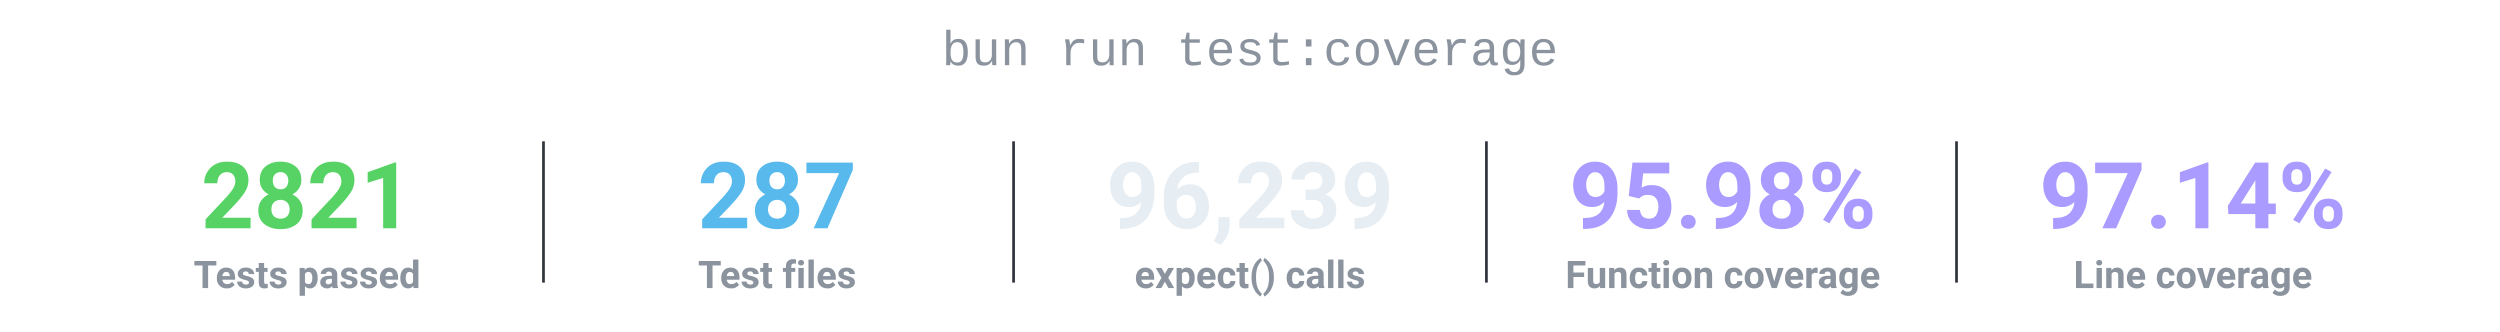
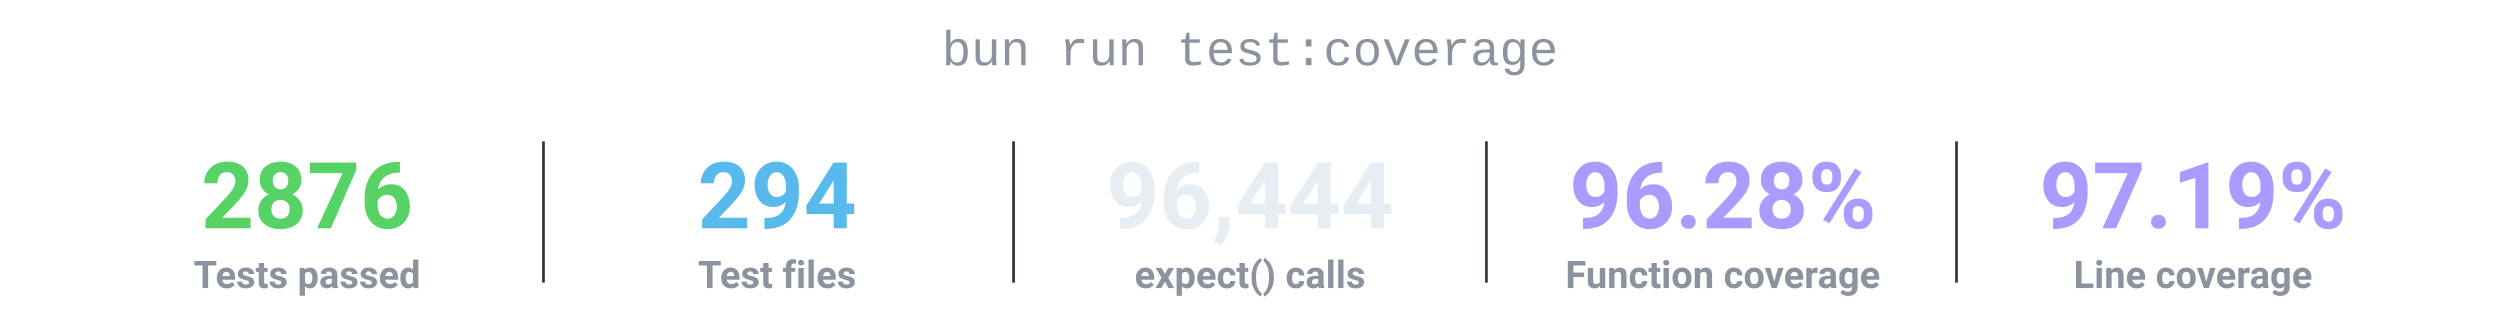
- <svg xmlns="http://www.w3.org/2000/svg" viewBox="0 0 920 122" width="920" height="122" role="img" aria-label="bun run test:coverage — 2821 tests passed, 287 test files, 96,239 expect() calls, 95.98% function coverage, 97.14% line coverage">
+ <svg xmlns="http://www.w3.org/2000/svg" viewBox="0 0 920 122" width="920" height="122" role="img" aria-label="bun run test:coverage — 2876 tests passed, 294 test files, 96,444 expect() calls, 96.28% function coverage, 97.19% line coverage">
  <style>
    .cmd { font-family: ui-monospace, SFMono-Regular, 'SF Mono', Menlo, Consolas, 'Liberation Mono', monospace; font-weight: 500; font-size: 18px; }
    .val { font-family: system-ui, -apple-system, BlinkMacSystemFont, 'Segoe UI', Roboto, sans-serif; font-weight: 700; font-size: 34px; }
    .lbl { font-family: system-ui, -apple-system, BlinkMacSystemFont, 'Segoe UI', Roboto, sans-serif; font-weight: 600; font-size: 14px; }
  </style>
  <text x="460" y="24" text-anchor="middle" class="cmd" fill="#8b949e">bun run test:coverage</text>
  <line x1="200" y1="52" x2="200" y2="104" stroke="#30363d" stroke-width="1" />
  <line x1="373" y1="52" x2="373" y2="104" stroke="#30363d" stroke-width="1" />
  <line x1="547" y1="52" x2="547" y2="104" stroke="#30363d" stroke-width="1" />
  <line x1="720" y1="52" x2="720" y2="104" stroke="#30363d" stroke-width="1" />
-   <text x="113" y="84" text-anchor="middle" class="val" fill="#56d364">2821</text>
+   <text x="113" y="84" text-anchor="middle" class="val" fill="#56d364">2876</text>
  <text x="113" y="106" text-anchor="middle" class="lbl" fill="#8b949e">Tests passed</text>
-   <text x="286" y="84" text-anchor="middle" class="val" fill="#58b9ec">287</text>
+   <text x="286" y="84" text-anchor="middle" class="val" fill="#58b9ec">294</text>
  <text x="286" y="106" text-anchor="middle" class="lbl" fill="#8b949e">Test files</text>
-   <text x="460" y="84" text-anchor="middle" class="val" fill="#e6edf3">96,239</text>
+   <text x="460" y="84" text-anchor="middle" class="val" fill="#e6edf3">96,444</text>
  <text x="460" y="106" text-anchor="middle" class="lbl" fill="#8b949e">expect() calls</text>
-   <text x="634" y="84" text-anchor="middle" class="val" fill="#a99bff">95.98%</text>
+   <text x="634" y="84" text-anchor="middle" class="val" fill="#a99bff">96.28%</text>
  <text x="634" y="106" text-anchor="middle" class="lbl" fill="#8b949e">Function coverage</text>
-   <text x="807" y="84" text-anchor="middle" class="val" fill="#a99bff">97.14%</text>
+   <text x="807" y="84" text-anchor="middle" class="val" fill="#a99bff">97.19%</text>
  <text x="807" y="106" text-anchor="middle" class="lbl" fill="#8b949e">Line coverage</text>
</svg>
